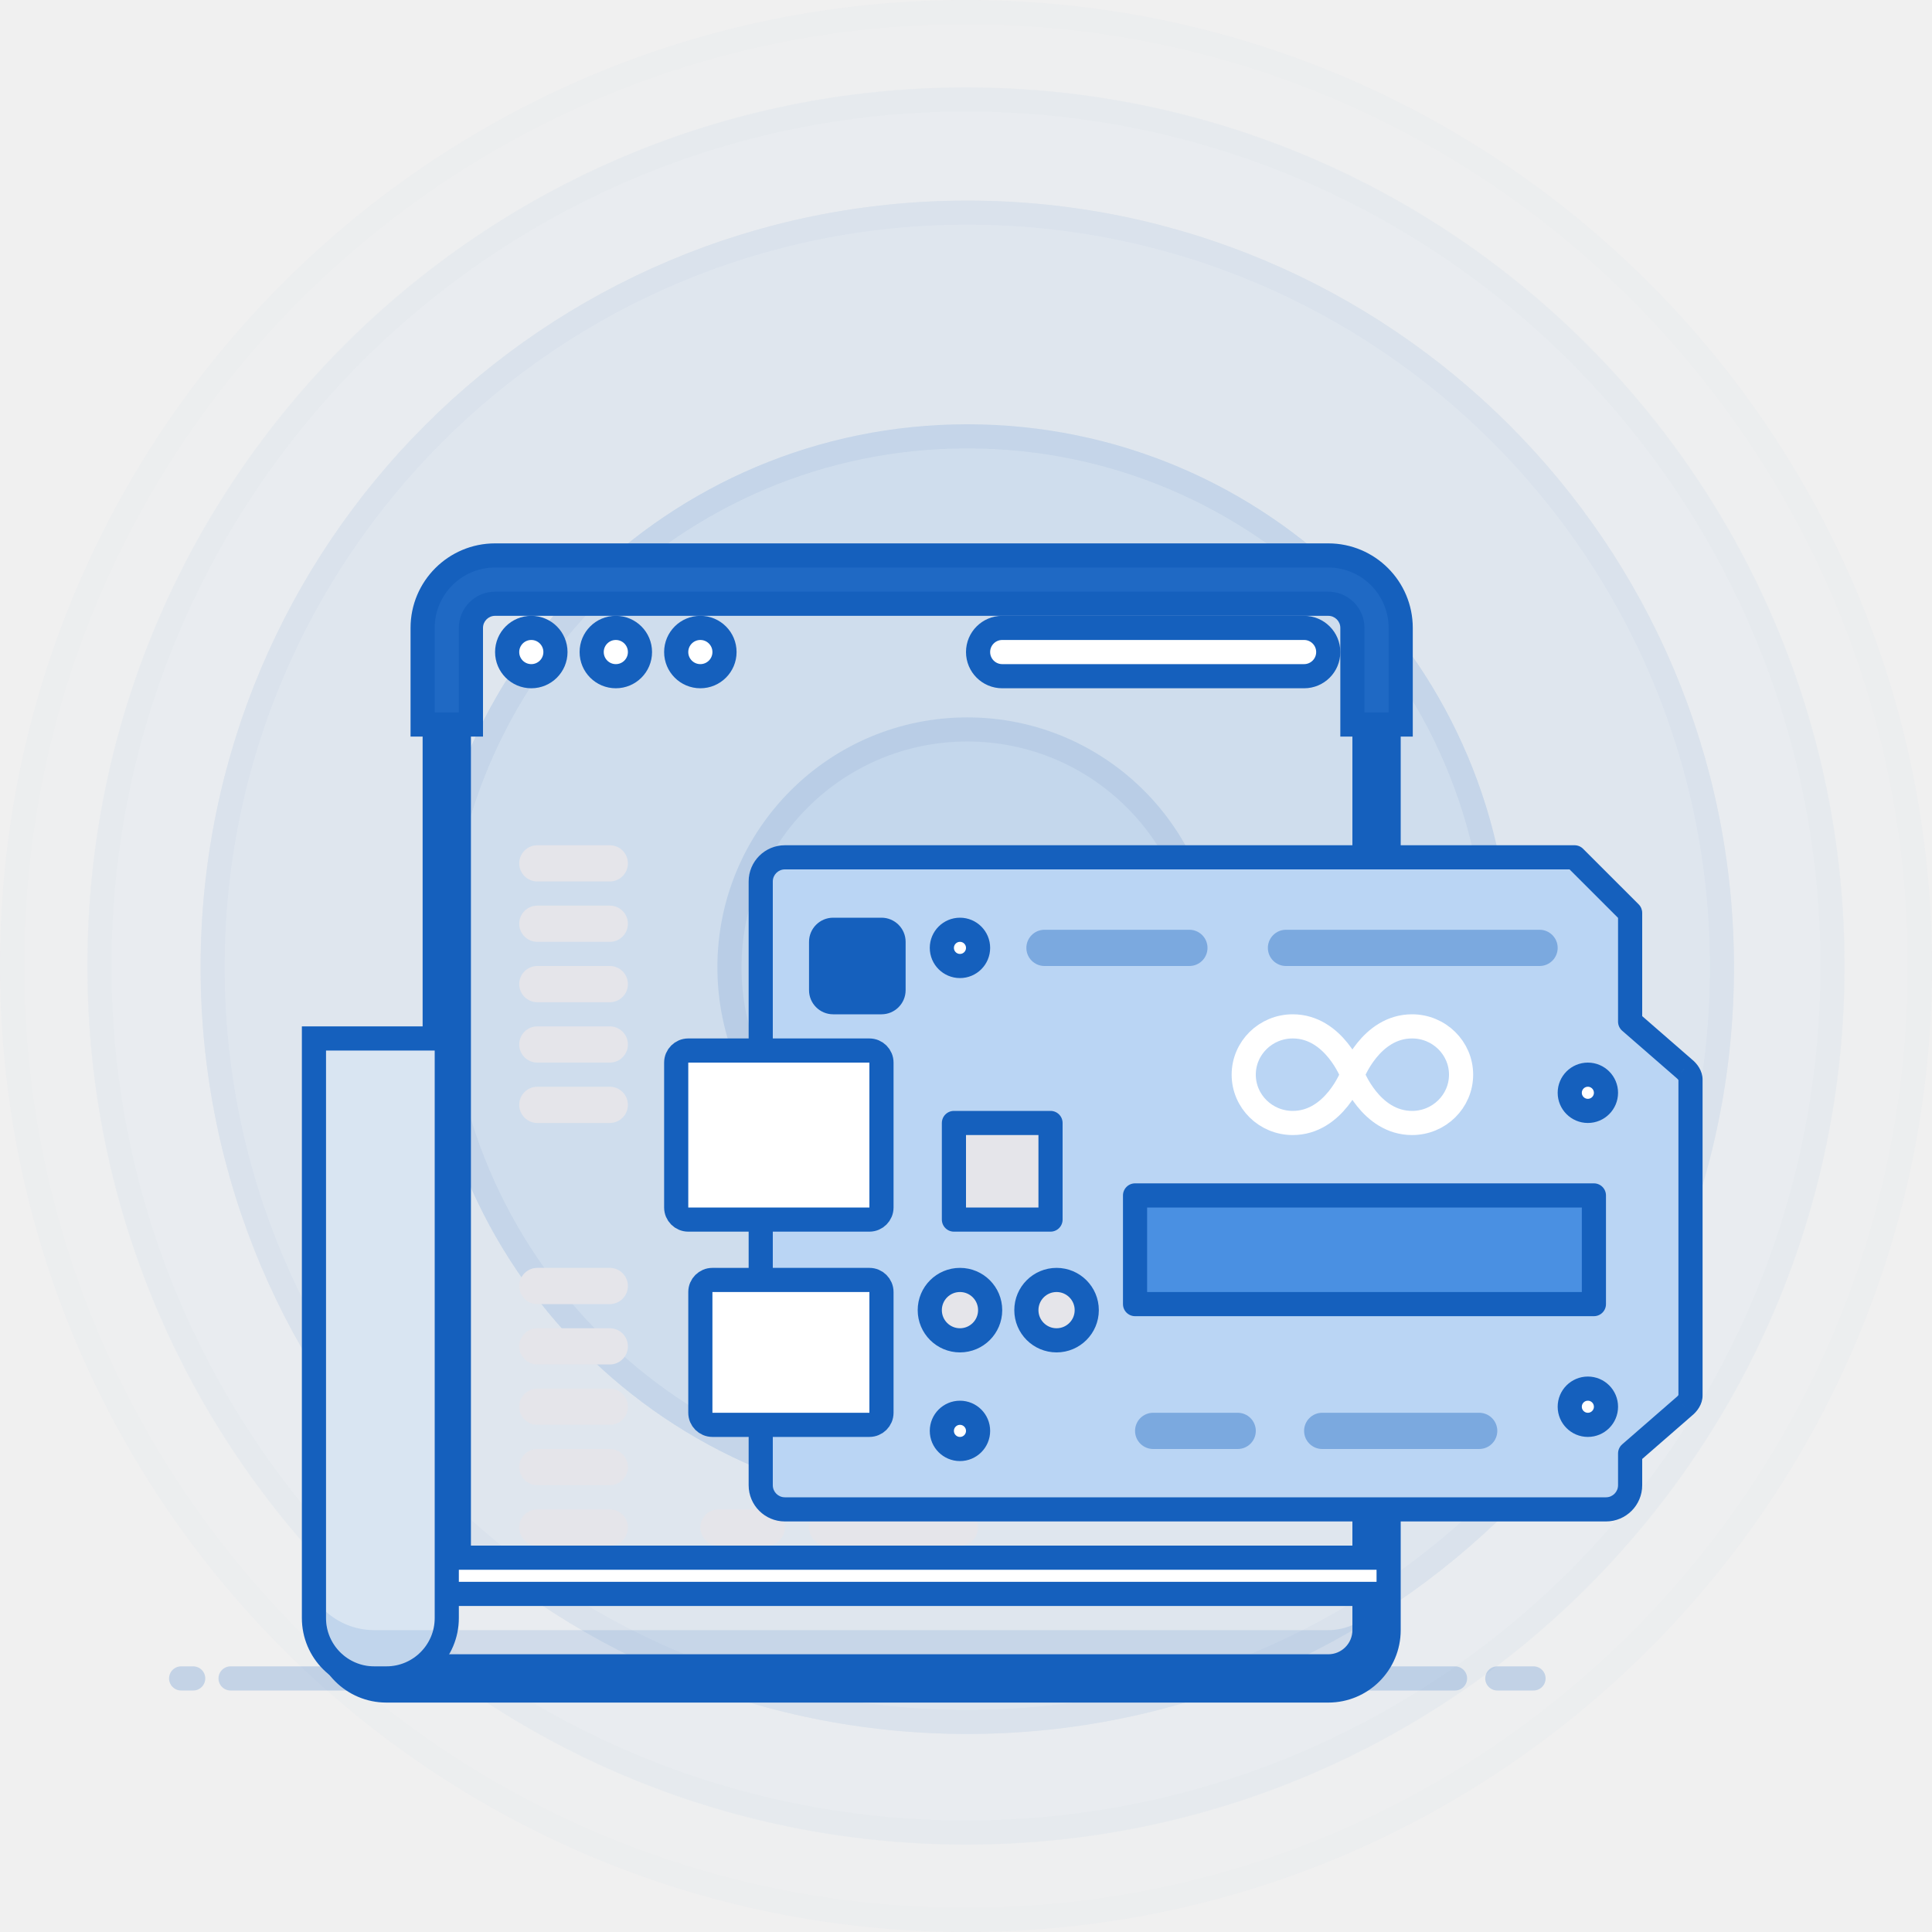
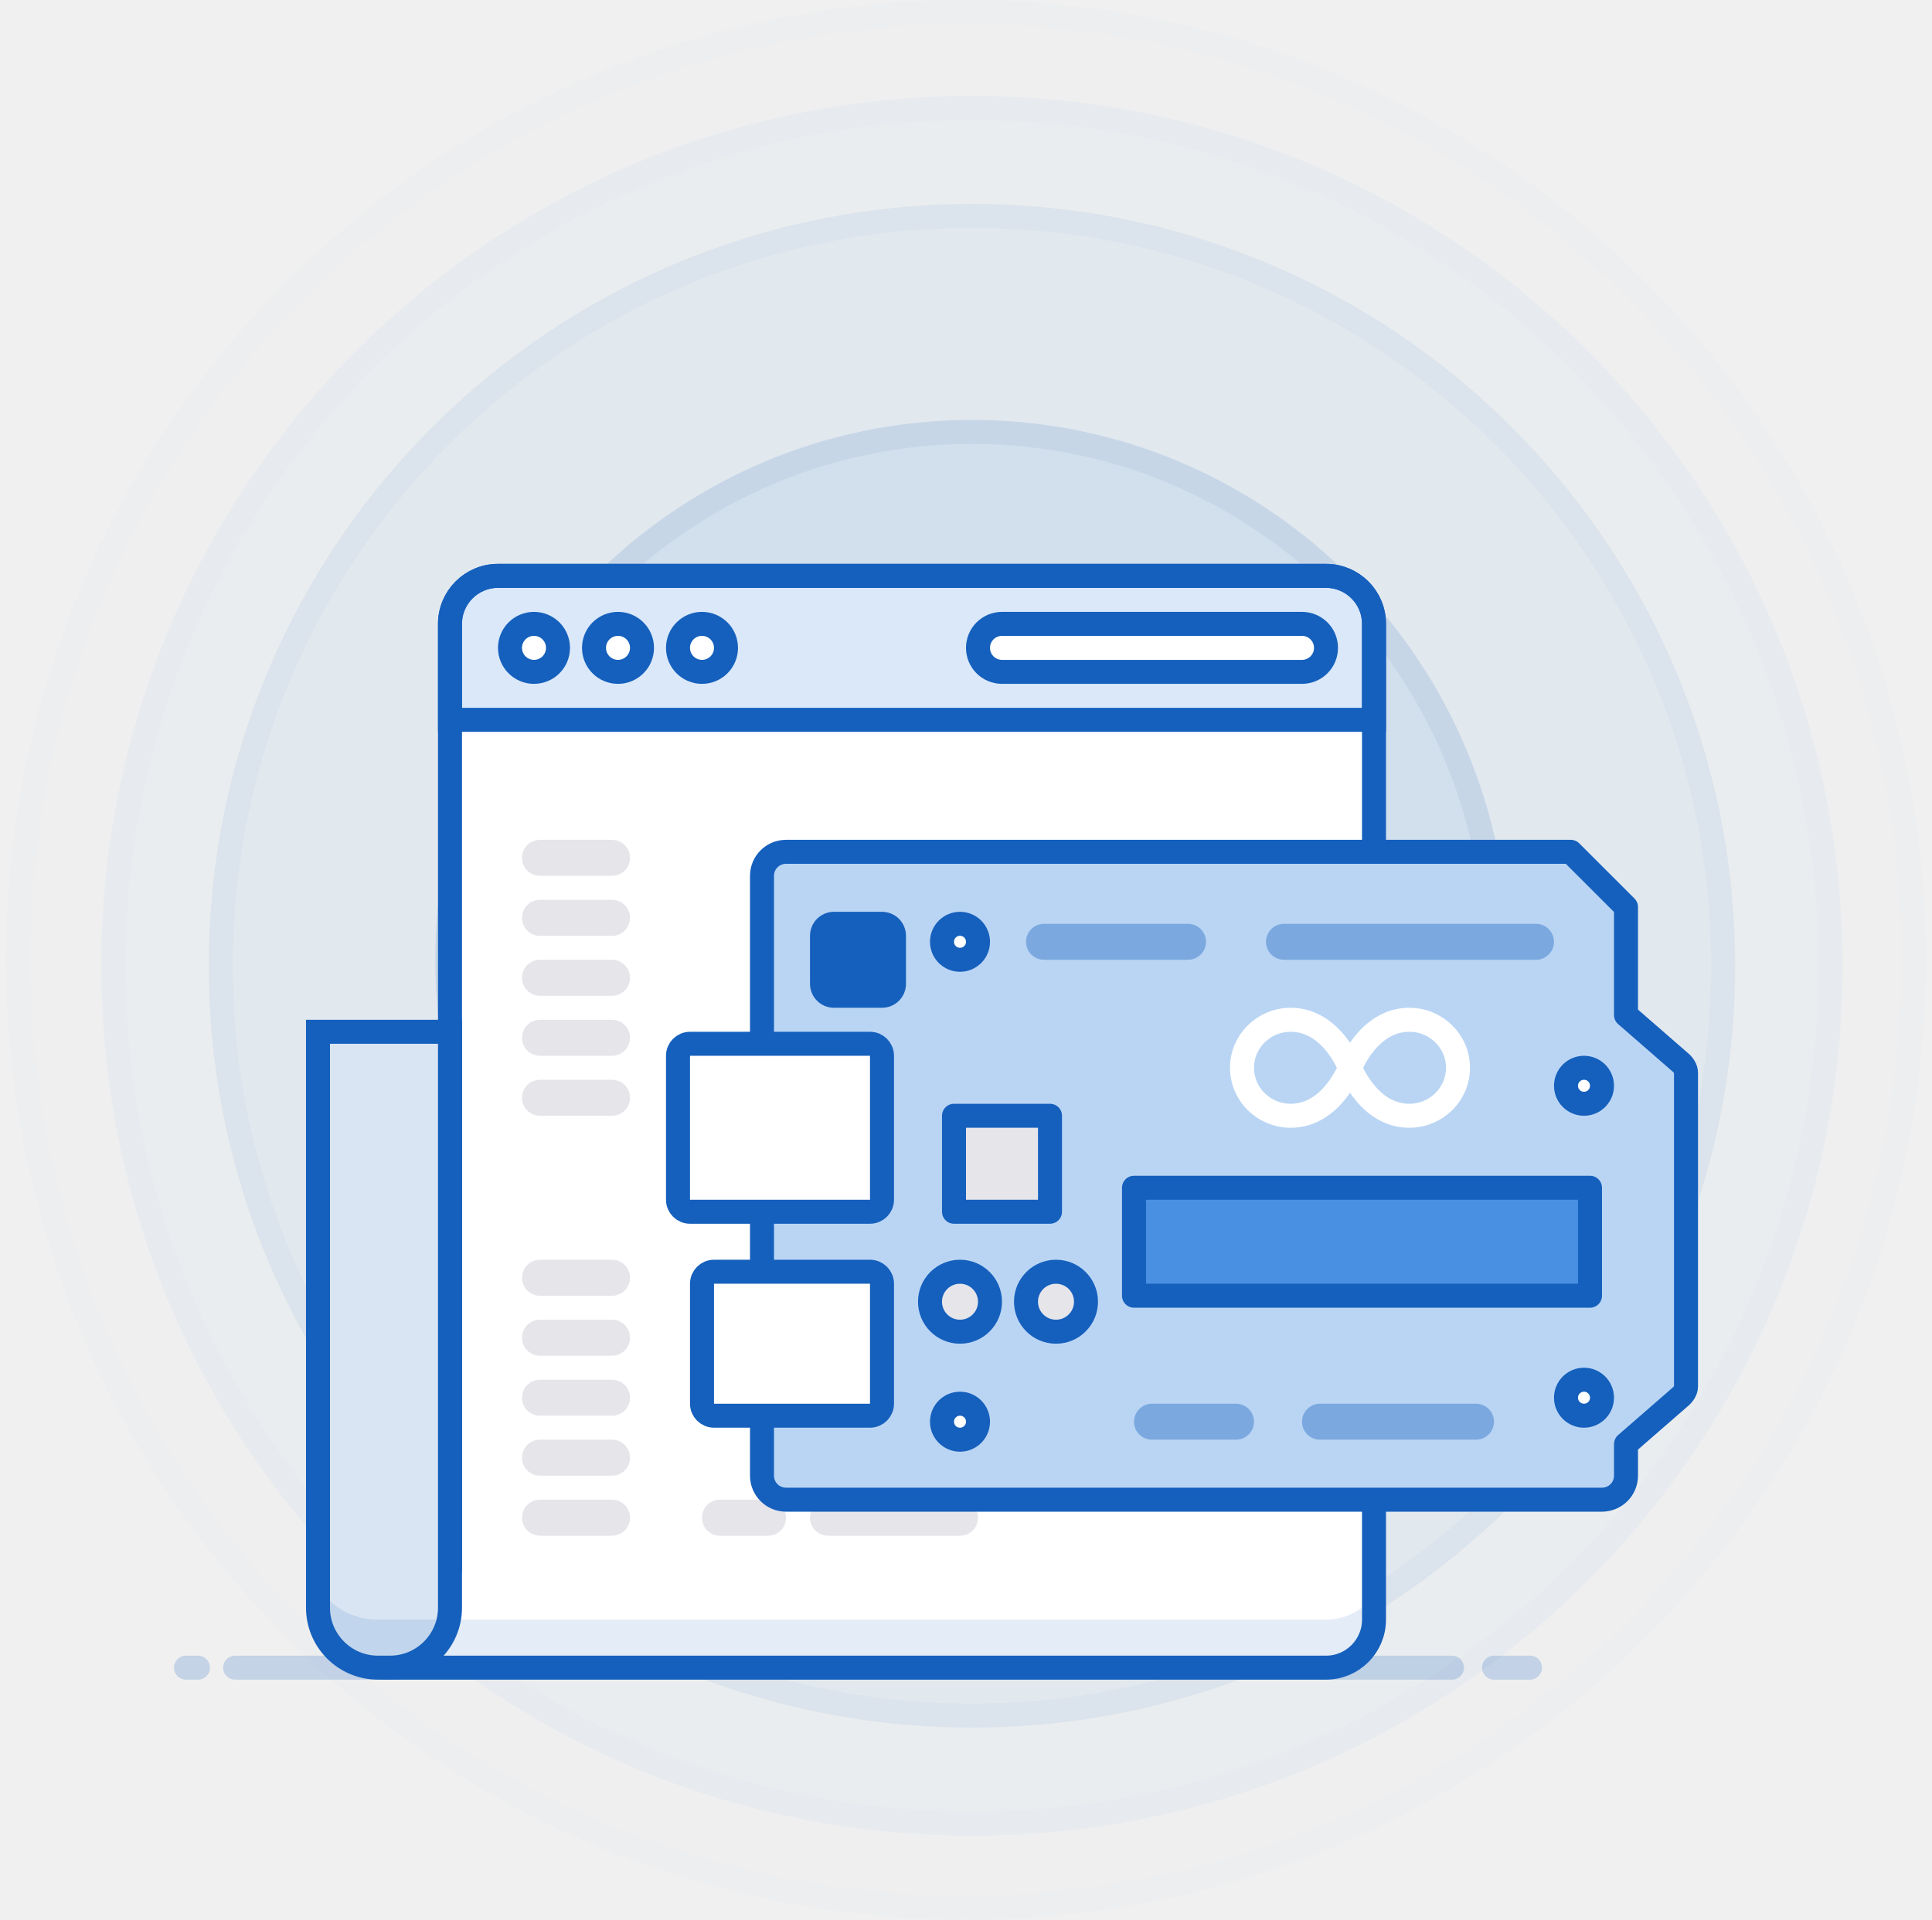
- <svg xmlns="http://www.w3.org/2000/svg" width="160" height="160" viewBox="0 0 160 160" fill="none">
-   <g opacity="0.4">
-     <path opacity="0.4" fill-rule="evenodd" clip-rule="evenodd" d="M80.108 124.078C104.393 124.078 124.08 104.391 124.08 80.106C124.08 55.822 104.393 36.135 80.108 36.135C55.824 36.135 36.137 55.822 36.137 80.106C36.137 104.391 55.824 124.078 80.108 124.078Z" fill="#4A90E2" fill-opacity="0.8" stroke="#1560BD" stroke-width="2" />
-     <path opacity="0.2" fill-rule="evenodd" clip-rule="evenodd" d="M80.107 142.604C114.623 142.604 142.604 114.623 142.604 80.106C142.604 45.59 114.623 17.609 80.107 17.609C45.59 17.609 17.609 45.59 17.609 80.106C17.609 114.623 45.59 142.604 80.107 142.604Z" fill="#4A90E2" fill-opacity="0.8" stroke="#1560BD" stroke-width="2" />
-     <path opacity="0.1" fill-rule="evenodd" clip-rule="evenodd" d="M79.998 151.76C119.63 151.76 151.758 119.632 151.758 80C151.758 40.368 119.63 8.24 79.998 8.24C40.366 8.24 8.238 40.368 8.238 80C8.238 119.632 40.366 151.76 79.998 151.76Z" fill="#4A90E2" fill-opacity="0.8" stroke="#1560BD" stroke-width="2" />
-     <path opacity="0.04" fill-rule="evenodd" clip-rule="evenodd" d="M80 159C123.63 159 159 123.63 159 80C159 36.37 123.63 1 80 1C36.37 1 1 36.37 1 80C1 123.63 36.37 159 80 159Z" fill="#4A90E2" fill-opacity="0.8" stroke="#1560BD" stroke-width="2" />
-     <path opacity="0.4" fill-rule="evenodd" clip-rule="evenodd" d="M80.107 99.803C90.985 99.803 99.804 90.985 99.804 80.106C99.804 69.228 90.985 60.41 80.107 60.41C69.229 60.41 60.41 69.228 60.41 80.106C60.41 90.985 69.229 99.803 80.107 99.803Z" fill="#4A90E2" fill-opacity="0.8" stroke="#1560BD" stroke-width="2" />
+ <svg xmlns="http://www.w3.org/2000/svg" width="161px" height="160px" viewBox="0 0 161 160" version="1.1">
+   <g id="Illustration" stroke="none" stroke-width="1" fill="none" fill-rule="evenodd">
+     <g id="icon-13" transform="translate(1.5, 1)">
+       <g id="Building-blocks">
+         <g id="Group" fill="#4A90E2" fill-opacity="0.8" stroke="#1560BD" stroke-width="2">
+           <g id="rings">
+             <circle id="Oval" opacity="0.015" cx="79" cy="79" r="79" />
+             <ellipse id="Oval" opacity="0.04" cx="79.497" cy="79.5" rx="71.547" ry="71.5" />
+             <ellipse id="Oval" opacity="0.07" cx="79.497" cy="79.5" rx="62.604" ry="62.5" />
+             <ellipse id="Oval" opacity="0.13" cx="79.497" cy="79" rx="43.723" ry="44" />
+             <ellipse id="Oval" opacity="0.1" cx="79.497" cy="79" rx="19.874" ry="20" />
+           </g>
+         </g>
+         <g id="Group-2" transform="translate(25, 47)">
+           <path d="M88,87 C88,89.209 86.209,91 84,91 L84,91 L6,91 C3.791,91 2,89.209 2,87 L2,87 L2,82 L11,82 L11,4 C11,1.791 12.791,4.05812251e-16 15,0 L84,0 C86.209,-4.05812251e-16 88,1.791 88,4 Z" id="Combined-Shape" stroke="#1560BD" stroke-width="2" fill="#FFFFFF" />
+           <path d="M84,0 C86.209,-4.05812251e-16 88,1.791 88,4 L88,12 L11,12 L11,4 C11,1.791 12.791,4.05812251e-16 15,0 L84,0 Z" id="Combined-Shape" stroke="#1560BD" stroke-width="2" fill-opacity="0.2" fill="#4A90E2" />
+           <circle id="Oval" stroke="#1560BD" stroke-width="2" fill="#FFFFFF" cx="18" cy="6" r="2" />
+           <circle id="Oval" stroke="#1560BD" stroke-width="2" fill="#FFFFFF" cx="25" cy="6" r="2" />
+           <circle id="Oval" stroke="#1560BD" stroke-width="2" fill="#FFFFFF" cx="32" cy="6" r="2" />
+           <path d="M0,38 L11,38 L11,86 C11,88.761 8.761,91 6,91 L5,91 C2.239,91 3.38176876e-16,88.761 0,86 L0,38 L0,38 Z" id="Rectangle" stroke="#1560BD" stroke-width="2" fill="#D9E5F2" />
+           <rect id="Rectangle" stroke="#1560BD" stroke-width="2" fill="#FFFFFF" x="55" y="4" width="29" height="4" rx="2" />
+           <path d="M1,85.472 L1.046,85.513 C2.04,86.385 3.325,86.934 4.74,86.994 L4.979,87 L84,87 L84.224,86.995 L84.451,86.979 C85.352,86.894 86.182,86.576 86.879,86.085 L87,85.996 L87,87 C87,88.601 85.742,89.918 84.151,89.996 L83.975,90 L5,90 C2.791,90 1,88.209 1,86 L1,85.472 Z" id="Combined-Shape" fill="#1560BD" fill-rule="nonzero" opacity="0.12" />
+           <rect id="Rectangle" fill="#E5E5EA" x="17" y="57" width="9" height="3" rx="1.5" />
+           <rect id="Rectangle" fill="#E5E5EA" x="32" y="57" width="11" height="3" rx="1.5" />
+           <rect id="Rectangle" fill="#E5E5EA" x="45" y="57" width="24" height="3" rx="1.5" />
+           <rect id="Rectangle" fill="#E5E5EA" x="17" y="77" width="9" height="3" rx="1.5" />
+           <rect id="Rectangle" fill="#E5E5EA" x="32" y="77" width="7" height="3" rx="1.5" />
+           <rect id="Rectangle" fill="#E5E5EA" x="41" y="77" width="14" height="3" rx="1.5" />
+           <rect id="Rectangle" fill="#E5E5EA" x="17" y="62" width="9" height="3" rx="1.5" />
+           <rect id="Rectangle" fill="#E5E5EA" x="32" y="62" width="11" height="3" rx="1.5" />
+           <rect id="Rectangle" fill="#E5E5EA" x="45" y="62" width="36" height="3" rx="1.5" />
+           <rect id="Rectangle" fill="#E5E5EA" x="17" y="67" width="9" height="3" rx="1.5" />
+           <rect id="Rectangle" fill="#E5E5EA" x="39" y="67" width="8" height="3" rx="1.5" />
+           <rect id="Rectangle" fill="#E5E5EA" x="49" y="67" width="16" height="3" rx="1.5" />
+           <rect id="Rectangle" fill="#E5E5EA" x="17" y="72" width="9" height="3" rx="1.5" />
+           <rect id="Rectangle" fill="#E5E5EA" x="17" y="22" width="9" height="3" rx="1.5" />
+           <rect id="Rectangle" fill="#E5E5EA" x="17" y="42" width="9" height="3" rx="1.5" />
+           <rect id="Rectangle" fill="#E5E5EA" x="17" y="27" width="9" height="3" rx="1.5" />
+           <rect id="Rectangle" fill="#E5E5EA" x="17" y="32" width="9" height="3" rx="1.5" />
+           <rect id="Rectangle" fill="#E5E5EA" x="17" y="37" width="9" height="3" rx="1.5" />
+           <rect id="Rectangle" fill="#E5E5EA" x="39" y="72" width="11" height="3" rx="1.5" />
+           <rect id="Rectangle" fill="#E5E5EA" x="52" y="72" width="19" height="3" rx="1.5" />
+         </g>
+         <line x1="18.093" y1="138" x2="119.5" y2="138" id="Path-4" stroke="#1560BD" stroke-width="2" opacity="0.2" stroke-linecap="round" />
+         <line x1="14" y1="138" x2="15" y2="138" id="Path-4" stroke="#1560BD" stroke-width="2" opacity="0.2" stroke-linecap="round" />
+         <line x1="123" y1="138" x2="126" y2="138" id="Path-4" stroke="#1560BD" stroke-width="2" opacity="0.2" stroke-linecap="round" />
+       </g>
+       <g id="Group-13" transform="translate(55, 70)">
+         <path d="M74.398,0 L79,4.601 L79,13.607 L83.472,17.5 C83.797,17.757 84,18.103 84,18.403 L84,44.574 C84,44.874 83.797,45.22 83.472,45.476 L79,49.368 L79,52 C79,53.105 78.105,54 77,54 L9,54 C7.895,54 7,53.105 7,52 L7,2 C7,0.895 7.895,0 9,0 L74.398,0 Z" id="Combined-Shape" stroke="#1560BD" stroke-width="2" fill="#BAD5F4" stroke-linejoin="round" />
+         <rect id="Rectangle" fill="#1560BD" x="11" y="5" width="8" height="8" rx="2" />
+         <rect id="Rectangle" stroke="#1560BD" stroke-width="2" fill="#4A90E2" stroke-linejoin="round" x="38" y="28" width="38" height="9" />
+         <rect id="Rectangle" stroke="#1560BD" stroke-width="2" fill="#E5E5EA" stroke-linejoin="round" x="23" y="22" width="8" height="8" />
+         <circle id="Oval" stroke="#1560BD" stroke-width="2" fill="#E5E5EA" cx="31.5" cy="37.5" r="2.5" />
+         <circle id="Oval" stroke="#1560BD" stroke-width="2" fill="#E5E5EA" cx="23.5" cy="37.5" r="2.5" />
+         <circle id="Oval" stroke="#1560BD" stroke-width="2" fill="#FFFFFF" cx="23.5" cy="7.5" r="1.5" />
+         <circle id="Oval" stroke="#1560BD" stroke-width="2" fill="#FFFFFF" cx="23.5" cy="47.5" r="1.5" />
+         <circle id="Oval" stroke="#1560BD" stroke-width="2" fill="#FFFFFF" cx="75.5" cy="45.5" r="1.5" />
+         <circle id="Oval" stroke="#1560BD" stroke-width="2" fill="#FFFFFF" cx="75.5" cy="19.5" r="1.5" />
+         <rect id="Rectangle" stroke="#1560BD" stroke-width="2" fill="#FFFFFF" x="0" y="16" width="17" height="14" rx="1" />
+         <rect id="Rectangle" stroke="#1560BD" stroke-width="2" fill="#FFFFFF" x="2" y="35" width="15" height="12" rx="1" />
+         <rect id="Rectangle" fill="#1560BD" opacity="0.38" x="29" y="6" width="15" height="3" rx="1.5" />
+         <rect id="Rectangle" fill="#1560BD" opacity="0.38" x="49" y="6" width="24" height="3" rx="1.5" />
+         <rect id="Rectangle" fill="#1560BD" opacity="0.38" x="38" y="46" width="10" height="3" rx="1.5" />
+         <g id="Group-12" transform="translate(47, 14)" stroke="#FFFFFF" stroke-width="2">
+           <path d="M13.94,8 C16.182,8 18,6.209 18,4 C18,1.791 16.182,2.27373675e-13 13.94,2.27373675e-13 C10.499,2.27373675e-13 9,4 9,4 C9,4 10.499,8 13.94,8 Z" id="Oval" />
+           <path d="M4.94,8 C7.182,8 9,6.209 9,4 C9,1.791 7.182,2.27373675e-13 4.94,2.27373675e-13 C1.499,2.27373675e-13 0,4 0,4 C0,4 1.499,8 4.94,8 Z" id="Oval" transform="translate(4.5, 4) scale(-1, 1) translate(-4.5, -4) " />
+         </g>
+         <rect id="Rectangle" fill="#1560BD" opacity="0.38" x="52" y="46" width="16" height="3" rx="1.5" />
+       </g>
+     </g>
  </g>
-   <path fill-rule="evenodd" clip-rule="evenodd" d="M41 47C38.239 47 36 49.239 36 52V129H28H27V130V135C27 137.761 29.239 140 32 140H110C112.761 140 115 137.761 115 135V132V131V130V129V52C115 49.239 112.761 47 110 47H41ZM113 129V52C113 50.343 111.657 49 110 49H41C39.343 49 38 50.343 38 52V129H113ZM36 131V132H37H113V135C113 136.657 111.657 138 110 138H32C30.343 138 29 136.657 29 135V131H36Z" fill="white" />
-   <path d="M36 129V130H37V129H36ZM27 129V128H26V129H27ZM113 129V130H114V129H113ZM38 129H37V130H38V129ZM36 132H35V133H36V132ZM36 131H37V130H36V131ZM113 132H114V131H113V132ZM29 131V130H28V131H29ZM37 52C37 49.791 38.791 48 41 48V46C37.686 46 35 48.686 35 52H37ZM37 129V52H35V129H37ZM36 128H28V130H36V128ZM28 128H27V130H28V128ZM26 129V130H28V129H26ZM26 130V135H28V130H26ZM26 135C26 138.314 28.686 141 32 141V139C29.791 139 28 137.209 28 135H26ZM32 141H110V139H32V141ZM110 141C113.314 141 116 138.314 116 135H114C114 137.209 112.209 139 110 139V141ZM116 135V132H114V135H116ZM116 132V131H114V132H116ZM116 131V130H114V131H116ZM116 130V129H114V130H116ZM114 52V129H116V52H114ZM110 48C112.209 48 114 49.791 114 52H116C116 48.686 113.314 46 110 46V48ZM41 48H110V46H41V48ZM114 129V52H112V129H114ZM114 52C114 49.791 112.209 48 110 48V50C111.105 50 112 50.895 112 52H114ZM110 48H41V50H110V48ZM41 48C38.791 48 37 49.791 37 52H39C39 50.895 39.895 50 41 50V48ZM37 52V129H39V52H37ZM113 128H38V130H113V128ZM37 132V131H35V132H37ZM37 131H36V133H37V131ZM113 131H37V133H113V131ZM112 132V135H114V132H112ZM112 135C112 136.105 111.105 137 110 137V139C112.209 139 114 137.209 114 135H112ZM110 137H32V139H110V137ZM32 137C30.895 137 30 136.105 30 135H28C28 137.209 29.791 139 32 139V137ZM30 135V131H28V135H30ZM29 132H36V130H29V132Z" fill="#1560BD" />
-   <path fill-rule="evenodd" clip-rule="evenodd" d="M41 46C37.686 46 35 48.686 35 52V60H39V52C39 50.895 39.895 50 41 50H110C111.105 50 112 50.895 112 52V60H116V52C116 48.686 113.314 46 110 46H41Z" fill="#4A90E2" fill-opacity="0.2" />
-   <path d="M35 60H34V61H35V60ZM39 60V61H40V60H39ZM112 60H111V61H112V60ZM116 60V61H117V60H116ZM36 52C36 49.239 38.239 47 41 47V45C37.134 45 34 48.134 34 52H36ZM36 60V52H34V60H36ZM39 59H35V61H39V59ZM38 52V60H40V52H38ZM41 49C39.343 49 38 50.343 38 52H40C40 51.448 40.448 51 41 51V49ZM110 49H41V51H110V49ZM113 52C113 50.343 111.657 49 110 49V51C110.552 51 111 51.448 111 52H113ZM113 60V52H111V60H113ZM116 59H112V61H116V59ZM115 52V60H117V52H115ZM110 47C112.761 47 115 49.239 115 52H117C117 48.134 113.866 45 110 45V47ZM41 47H110V45H41V47Z" fill="#1560BD" />
-   <path fill-rule="evenodd" clip-rule="evenodd" d="M44 56C45.105 56 46 55.105 46 54C46 52.895 45.105 52 44 52C42.895 52 42 52.895 42 54C42 55.105 42.895 56 44 56Z" fill="white" stroke="#1560BD" stroke-width="2" />
-   <path fill-rule="evenodd" clip-rule="evenodd" d="M51 56C52.105 56 53 55.105 53 54C53 52.895 52.105 52 51 52C49.895 52 49 52.895 49 54C49 55.105 49.895 56 51 56Z" fill="white" stroke="#1560BD" stroke-width="2" />
-   <path fill-rule="evenodd" clip-rule="evenodd" d="M58 56C59.105 56 60 55.105 60 54C60 52.895 59.105 52 58 52C56.895 52 56 52.895 56 54C56 55.105 56.895 56 58 56Z" fill="white" stroke="#1560BD" stroke-width="2" />
-   <path d="M26 86H37V134C37 136.761 34.761 139 32 139H31C28.239 139 26 136.761 26 134V86Z" fill="#D9E5F2" stroke="#1560BD" stroke-width="2" />
-   <rect x="81" y="52" width="29" height="4" rx="2" fill="white" stroke="#1560BD" stroke-width="2" />
-   <path opacity="0.12" d="M27 133.472L27.046 133.513C28.04 134.385 29.325 134.934 30.741 134.994L30.979 135L110 135L110.224 134.995L110.451 134.979C111.352 134.894 112.182 134.576 112.879 134.085L113 133.996V135C113 136.601 111.742 137.918 110.151 137.996L109.975 138L31 138C28.791 138 27 136.209 27 134V133.472Z" fill="#1560BD" />
-   <rect x="43" y="105" width="9" height="3" rx="1.5" fill="#E5E5EA" />
-   <rect x="58" y="105" width="11" height="3" rx="1.5" fill="#E5E5EA" />
-   <rect x="71" y="105" width="24" height="3" rx="1.5" fill="#E5E5EA" />
-   <rect x="43" y="125" width="9" height="3" rx="1.5" fill="#E5E5EA" />
-   <rect x="58" y="125" width="7" height="3" rx="1.5" fill="#E5E5EA" />
-   <rect x="67" y="125" width="14" height="3" rx="1.5" fill="#E5E5EA" />
-   <rect x="43" y="110" width="9" height="3" rx="1.5" fill="#E5E5EA" />
-   <rect x="58" y="110" width="11" height="3" rx="1.5" fill="#E5E5EA" />
-   <rect x="71" y="110" width="36" height="3" rx="1.5" fill="#E5E5EA" />
-   <rect x="43" y="115" width="9" height="3" rx="1.5" fill="#E5E5EA" />
-   <rect x="65" y="115" width="8" height="3" rx="1.5" fill="#E5E5EA" />
-   <rect x="75" y="115" width="16" height="3" rx="1.5" fill="#E5E5EA" />
-   <rect x="43" y="120" width="9" height="3" rx="1.5" fill="#E5E5EA" />
-   <rect x="43" y="70" width="9" height="3" rx="1.5" fill="#E5E5EA" />
-   <rect x="43" y="90" width="9" height="3" rx="1.5" fill="#E5E5EA" />
-   <rect x="43" y="75" width="9" height="3" rx="1.5" fill="#E5E5EA" />
-   <rect x="43" y="80" width="9" height="3" rx="1.5" fill="#E5E5EA" />
-   <rect x="43" y="85" width="9" height="3" rx="1.5" fill="#E5E5EA" />
-   <rect x="65" y="120" width="11" height="3" rx="1.5" fill="#E5E5EA" />
-   <rect x="78" y="120" width="19" height="3" rx="1.5" fill="#E5E5EA" />
-   <path opacity="0.2" d="M19.094 139H120.5" stroke="#1560BD" stroke-width="2" stroke-linecap="round" />
-   <path opacity="0.2" d="M15 139H16" stroke="#1560BD" stroke-width="2" stroke-linecap="round" />
-   <path opacity="0.2" d="M124 139H127" stroke="#1560BD" stroke-width="2" stroke-linecap="round" />
-   <path fill-rule="evenodd" clip-rule="evenodd" d="M135 75.601L130.398 71H65C63.895 71 63 71.895 63 73V123C63 124.105 63.895 125 65 125H133C134.105 125 135 124.105 135 123V120.369L139.472 116.476C139.797 116.22 140 115.874 140 115.574V89.403C140 89.103 139.797 88.757 139.472 88.5L135 84.608V75.601Z" fill="#BAD5F4" />
-   <path d="M130.398 71L131.105 70.293C130.918 70.105 130.663 70 130.398 70V71ZM135 75.601H136C136 75.336 135.895 75.081 135.707 74.894L135 75.601ZM135 120.369L134.343 119.614C134.125 119.804 134 120.079 134 120.369H135ZM139.472 116.476L138.853 115.691C138.84 115.701 138.828 115.711 138.816 115.722L139.472 116.476ZM139.472 88.5L138.816 89.254C138.828 89.265 138.84 89.275 138.853 89.285L139.472 88.5ZM135 84.608H134C134 84.897 134.125 85.172 134.343 85.362L135 84.608ZM129.691 71.707L134.293 76.308L135.707 74.894L131.105 70.293L129.691 71.707ZM65 72H130.398V70H65V72ZM64 73C64 72.448 64.448 72 65 72V70C63.343 70 62 71.343 62 73H64ZM64 123V73H62V123H64ZM65 124C64.448 124 64 123.552 64 123H62C62 124.657 63.343 126 65 126V124ZM133 124H65V126H133V124ZM134 123C134 123.552 133.552 124 133 124V126C134.657 126 136 124.657 136 123H134ZM134 120.369V123H136V120.369H134ZM138.816 115.722L134.343 119.614L135.657 121.123L140.129 117.231L138.816 115.722ZM139 115.574C139 115.536 139.006 115.515 139.007 115.512C139.008 115.509 139.006 115.517 138.995 115.536C138.972 115.575 138.926 115.633 138.853 115.691L140.092 117.261C140.559 116.892 141 116.286 141 115.574H139ZM139 89.403V115.574H141V89.403H139ZM138.853 89.285C138.926 89.343 138.972 89.401 138.995 89.44C139.006 89.459 139.008 89.468 139.007 89.464C139.006 89.461 139 89.44 139 89.403H141C141 88.691 140.559 88.084 140.092 87.715L138.853 89.285ZM134.343 85.362L138.816 89.254L140.129 87.746L135.657 83.854L134.343 85.362ZM134 75.601V84.608H136V75.601H134Z" fill="#1560BD" />
-   <rect x="67" y="76" width="8" height="8" rx="2" fill="#1560BD" />
-   <rect x="94" y="99" width="38" height="9" fill="#4A90E2" stroke="#1560BD" stroke-width="2" stroke-linejoin="round" />
-   <rect x="79" y="93" width="8" height="8" fill="#E5E5EA" stroke="#1560BD" stroke-width="2" stroke-linejoin="round" />
-   <path fill-rule="evenodd" clip-rule="evenodd" d="M87.5 111C88.881 111 90 109.881 90 108.5C90 107.119 88.881 106 87.5 106C86.119 106 85 107.119 85 108.5C85 109.881 86.119 111 87.5 111Z" fill="#E5E5EA" stroke="#1560BD" stroke-width="2" />
-   <path fill-rule="evenodd" clip-rule="evenodd" d="M79.5 111C80.881 111 82 109.881 82 108.5C82 107.119 80.881 106 79.5 106C78.119 106 77 107.119 77 108.5C77 109.881 78.119 111 79.5 111Z" fill="#E5E5EA" stroke="#1560BD" stroke-width="2" />
-   <path fill-rule="evenodd" clip-rule="evenodd" d="M79.5 80C80.328 80 81 79.328 81 78.5C81 77.672 80.328 77 79.5 77C78.672 77 78 77.672 78 78.5C78 79.328 78.672 80 79.5 80Z" fill="white" stroke="#1560BD" stroke-width="2" />
-   <path fill-rule="evenodd" clip-rule="evenodd" d="M79.5 120C80.328 120 81 119.328 81 118.5C81 117.672 80.328 117 79.5 117C78.672 117 78 117.672 78 118.5C78 119.328 78.672 120 79.5 120Z" fill="white" stroke="#1560BD" stroke-width="2" />
-   <path fill-rule="evenodd" clip-rule="evenodd" d="M131.5 118C132.328 118 133 117.328 133 116.5C133 115.672 132.328 115 131.5 115C130.672 115 130 115.672 130 116.5C130 117.328 130.672 118 131.5 118Z" fill="white" stroke="#1560BD" stroke-width="2" />
-   <path fill-rule="evenodd" clip-rule="evenodd" d="M131.5 92C132.328 92 133 91.328 133 90.5C133 89.672 132.328 89 131.5 89C130.672 89 130 89.672 130 90.5C130 91.328 130.672 92 131.5 92Z" fill="white" stroke="#1560BD" stroke-width="2" />
-   <rect x="56" y="87" width="17" height="14" rx="1" fill="white" stroke="#1560BD" stroke-width="2" />
-   <rect x="58" y="106" width="15" height="12" rx="1" fill="white" stroke="#1560BD" stroke-width="2" />
-   <rect opacity="0.38" x="85" y="77" width="15" height="3" rx="1.5" fill="#1560BD" />
-   <rect opacity="0.38" x="105" y="77" width="24" height="3" rx="1.5" fill="#1560BD" />
-   <rect opacity="0.38" x="94" y="117" width="10" height="3" rx="1.5" fill="#1560BD" />
-   <path fill-rule="evenodd" clip-rule="evenodd" d="M116.94 93C119.182 93 121 91.209 121 89C121 86.791 119.182 85 116.94 85C113.499 85 112 89 112 89C112 89 113.499 93 116.94 93Z" stroke="white" stroke-width="2" />
-   <path fill-rule="evenodd" clip-rule="evenodd" d="M107.06 93C104.818 93 103 91.209 103 89C103 86.791 104.818 85 107.06 85C110.501 85 112 89 112 89C112 89 110.501 93 107.06 93Z" stroke="white" stroke-width="2" />
-   <rect opacity="0.38" x="108" y="117" width="16" height="3" rx="1.5" fill="#1560BD" />
</svg>
